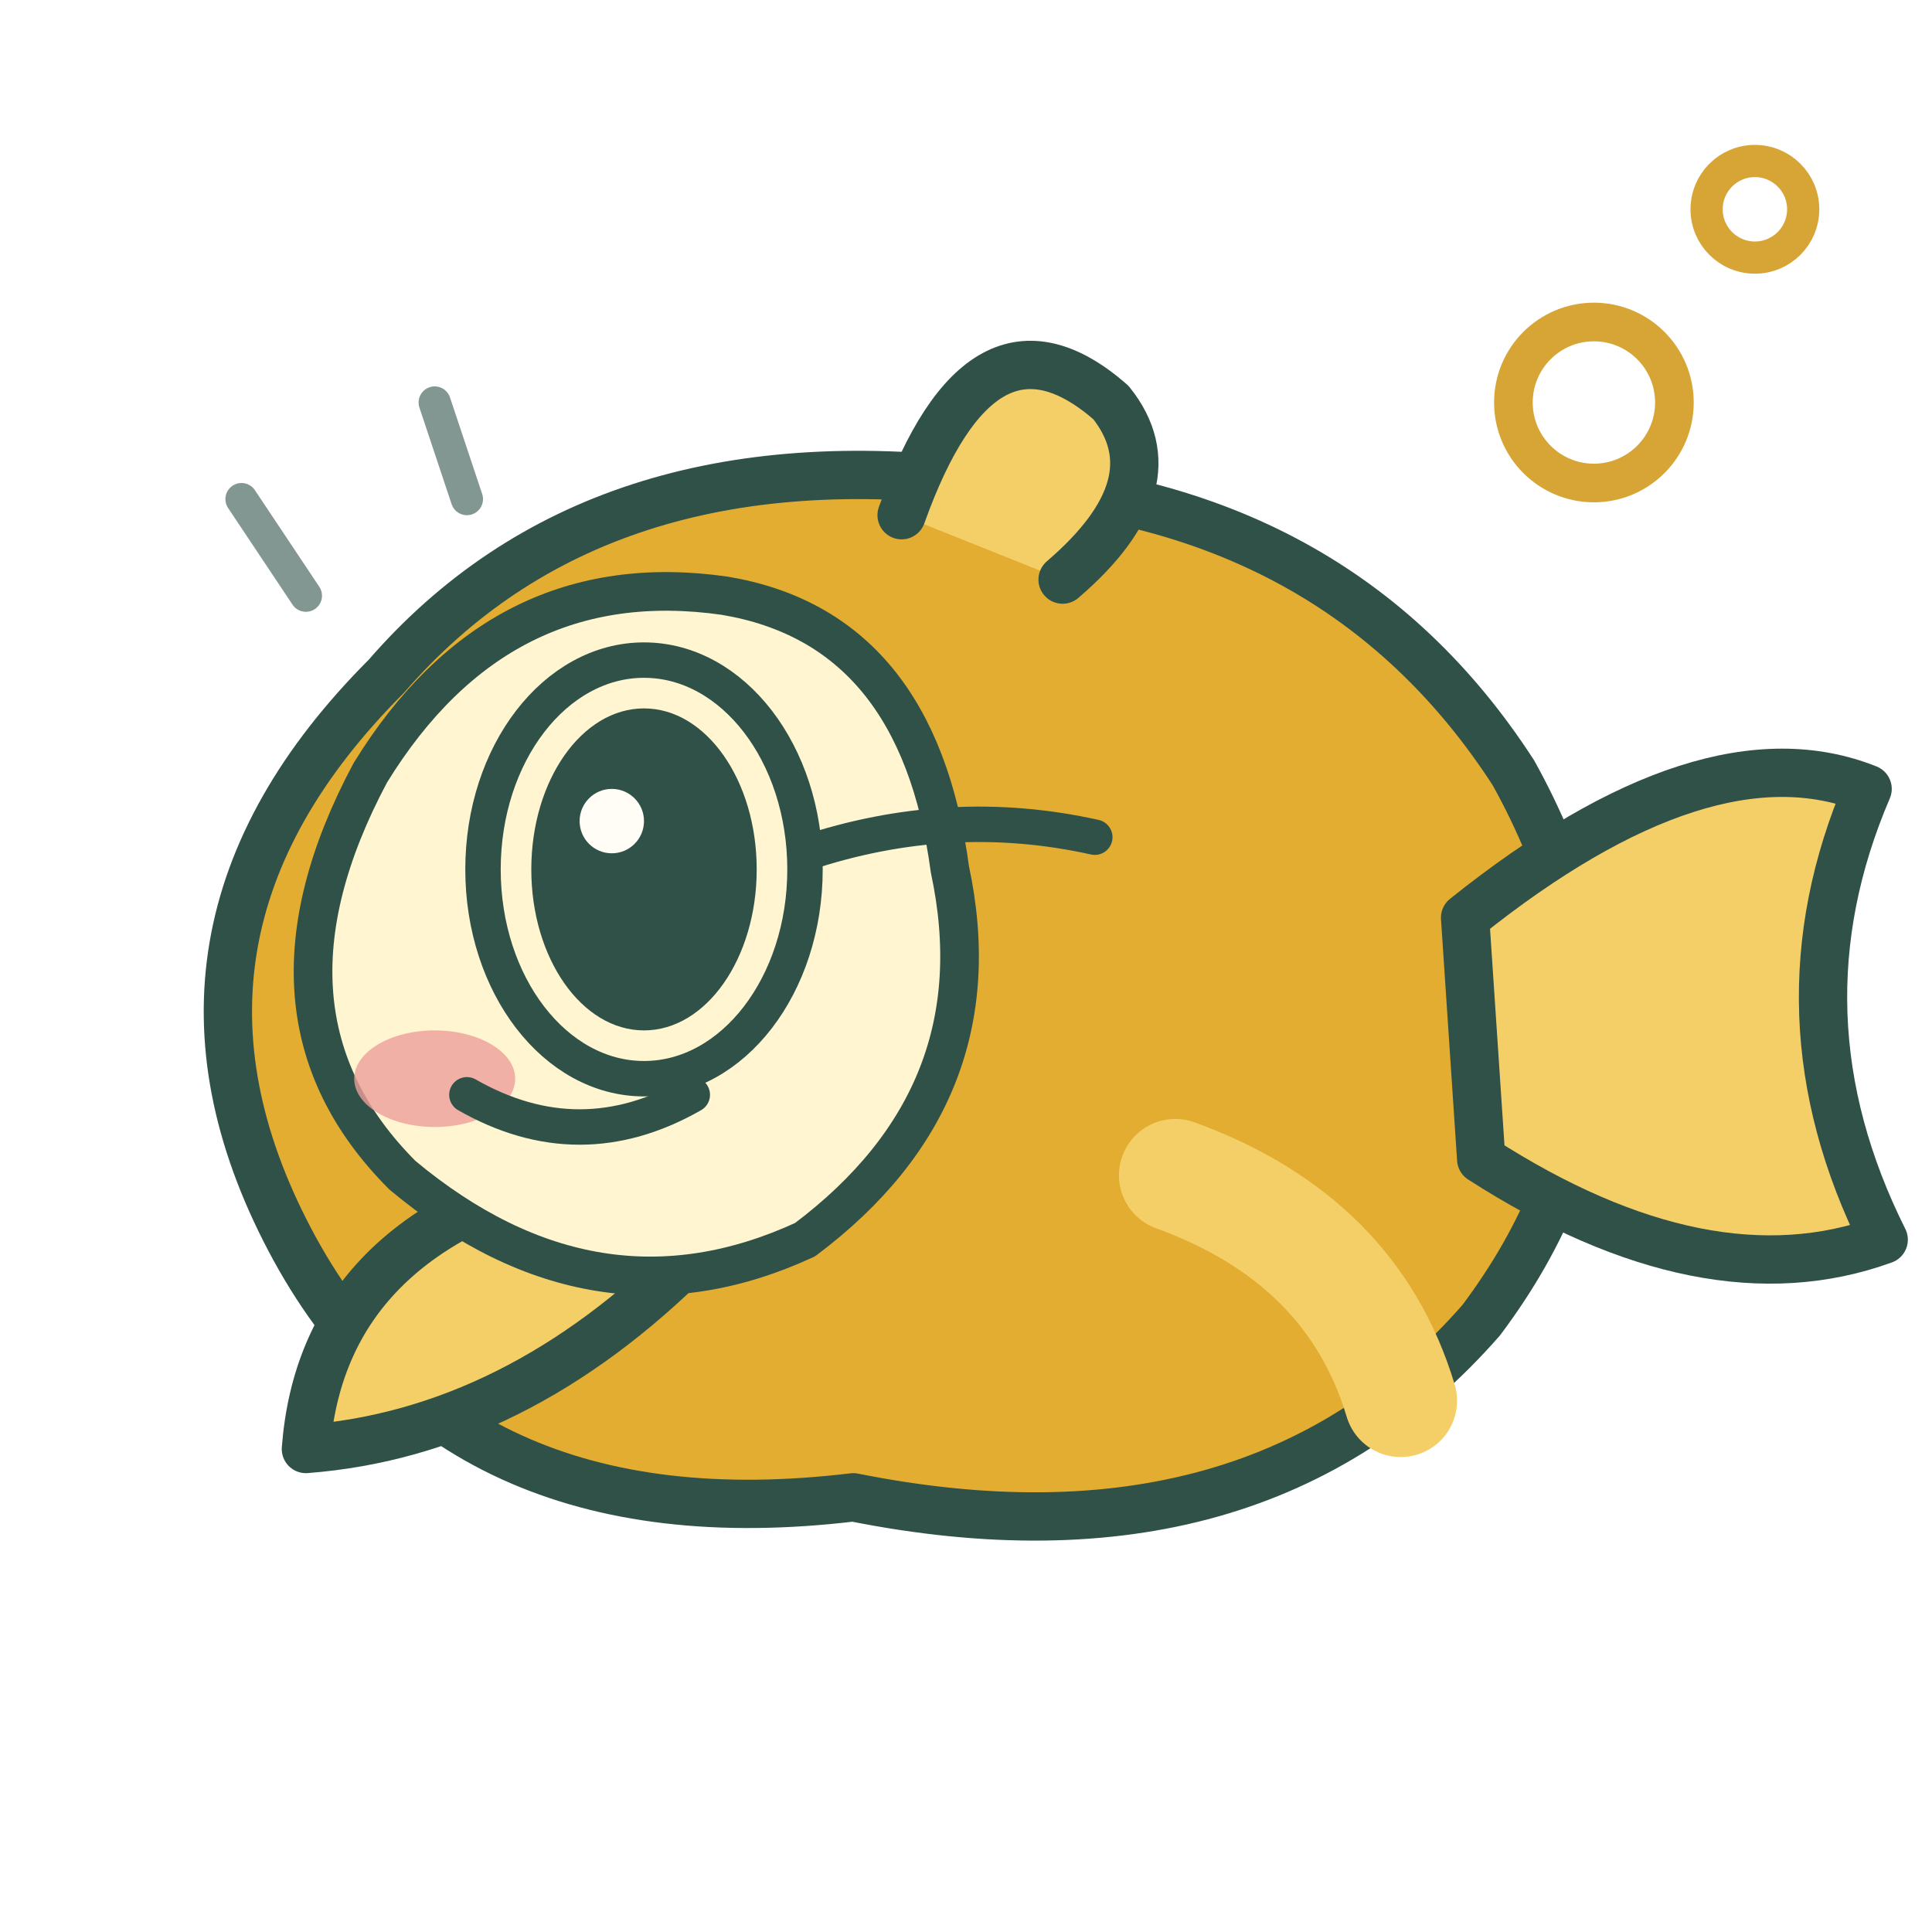
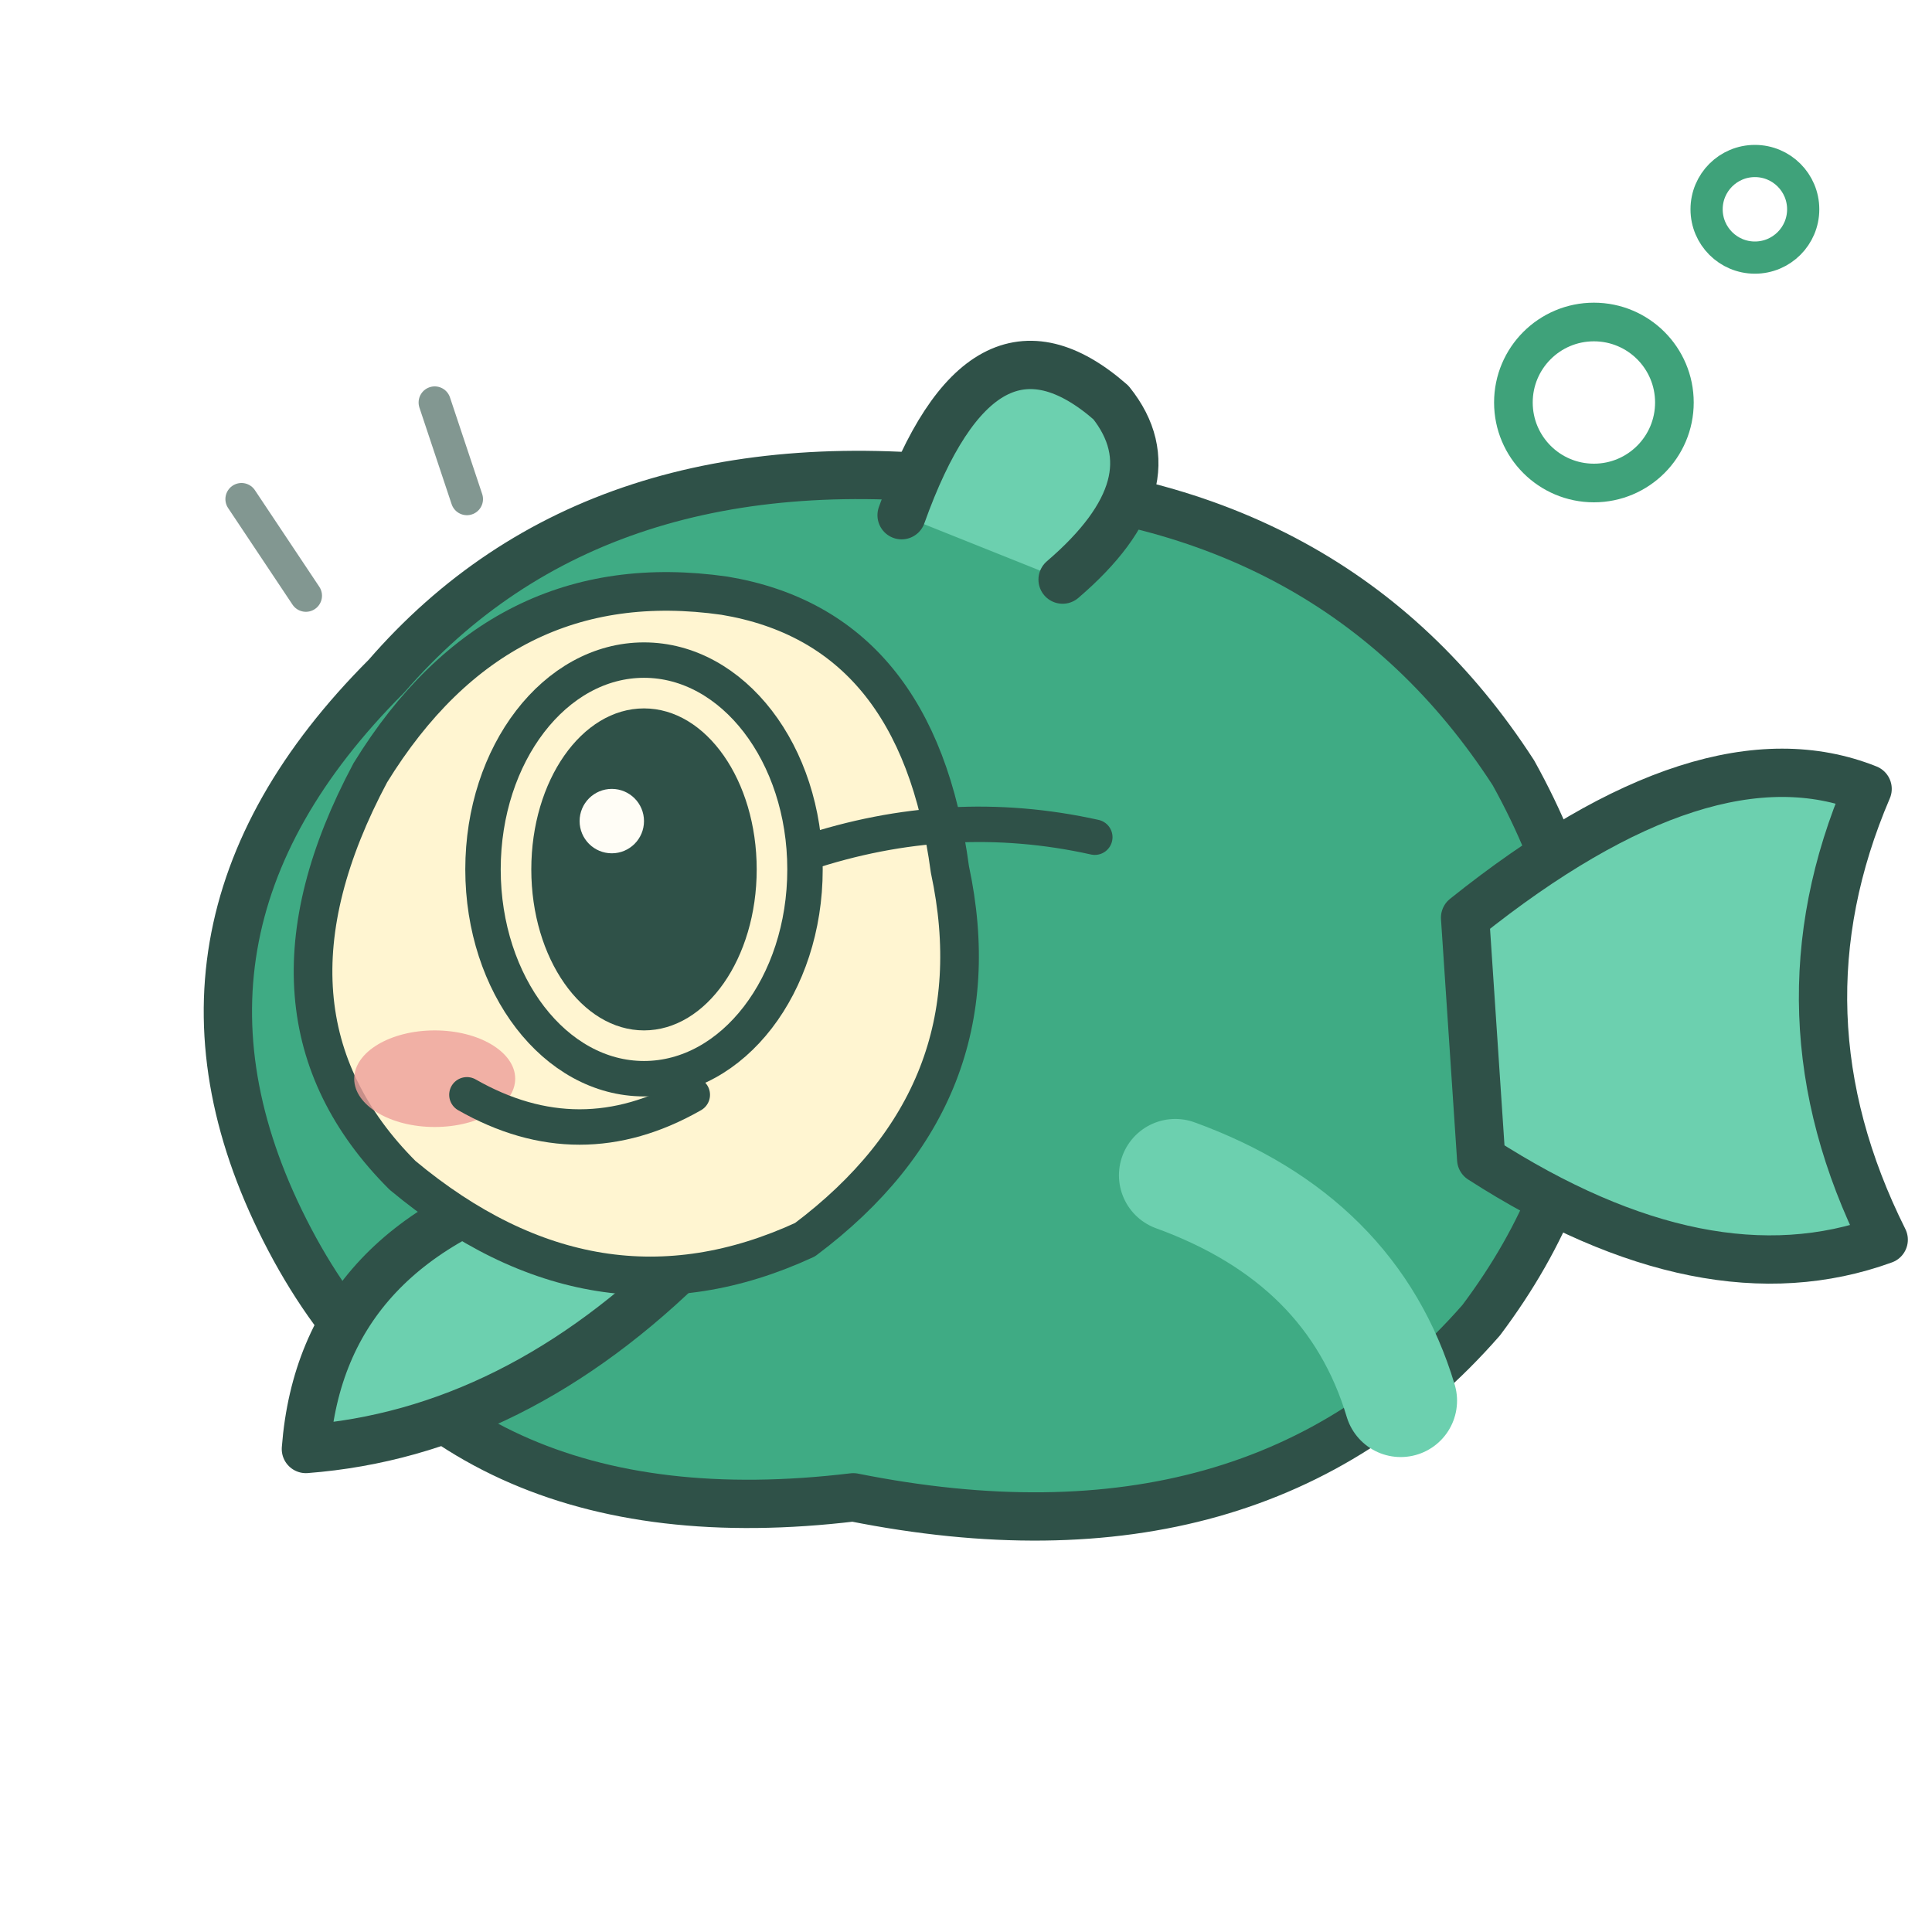
<svg xmlns="http://www.w3.org/2000/svg" viewBox="0 0 120 120" role="img" aria-label="art-fish">
  <defs>
    <symbol id="art-fish" viewBox="0 0 120 120">
      <g stroke="#2f5148" stroke-width="3" stroke-linecap="round" stroke-linejoin="round">
-         <circle cx="99" cy="25" r="5" fill="none" stroke="#d7a536" stroke-width="2.4" />
-         <circle cx="109" cy="13" r="3" fill="none" stroke="#d7a536" stroke-width="2" />
-         <path d="M24 42 Q37 27 61 30 Q83 31 94 48 Q104 66 92 82 Q78 98 53 93 Q28 96 18 77 Q8 58 24 42 Z" fill="#e3ad32" />
-         <path d="M91 57 Q106 45 116 49 Q110 63 117 77 Q106 81 92 72 Z" fill="#f4cf68" />
-         <path d="M56 32 Q61 18 69 25 Q73 30 66 36" fill="#f4cf68" />
-         <path d="M35 73 Q20 77 19 90 Q32 89 43 78" fill="#f4cf68" />
+         <circle cx="99" cy="25" r="5" fill="none" stroke="#3fa27a" stroke-width="2.4" />
+         <circle cx="109" cy="13" r="3" fill="none" stroke="#3fa27a" stroke-width="2" />
+         <path d="M24 42 Q37 27 61 30 Q83 31 94 48 Q104 66 92 82 Q78 98 53 93 Q28 96 18 77 Q8 58 24 42 Z" fill="#3fab84" />
+         <path d="M91 57 Q106 45 116 49 Q110 63 117 77 Q106 81 92 72 Z" fill="#6cd0af" />
+         <path d="M56 32 Q61 18 69 25 Q73 30 66 36" fill="#6cd0af" />
+         <path d="M35 73 Q20 77 19 90 Q32 89 43 78" fill="#6cd0af" />
        <path d="M23 48 Q31 35 45 37 Q57 39 59 54 Q62 68 50 77 Q37 83 25 73 Q15 63 23 48 Z" fill="#fff5d1" stroke-width="2.4" />
        <ellipse cx="40" cy="54" rx="7" ry="10" fill="#2f5148" stroke="none" />
        <circle cx="38" cy="51" r="2" fill="#fffdf6" stroke="none" />
        <ellipse cx="40" cy="54" rx="10" ry="13" fill="none" stroke-width="2.2" />
        <path d="M50 53 Q59 50 68 52" fill="none" stroke-width="2.2" />
        <ellipse cx="27" cy="67" rx="5" ry="3" fill="#ee9f9a" stroke="none" opacity=".8" />
        <path d="M29 68 Q36 72 43 68" fill="none" stroke-width="2.2" />
-         <path d="M73 73 Q84 77 87 87" fill="none" stroke="#f4cf68" stroke-width="7" />
+         <path d="M73 73 Q84 77 87 87" fill="none" stroke="#6cd0af" stroke-width="7" />
        <path d="M19 37 L15 31 M29 31 L27 25" fill="none" stroke-width="2" opacity=".6" />
      </g>
    </symbol>
  </defs>
  <use href="#art-fish" width="120" height="120" />
</svg>
